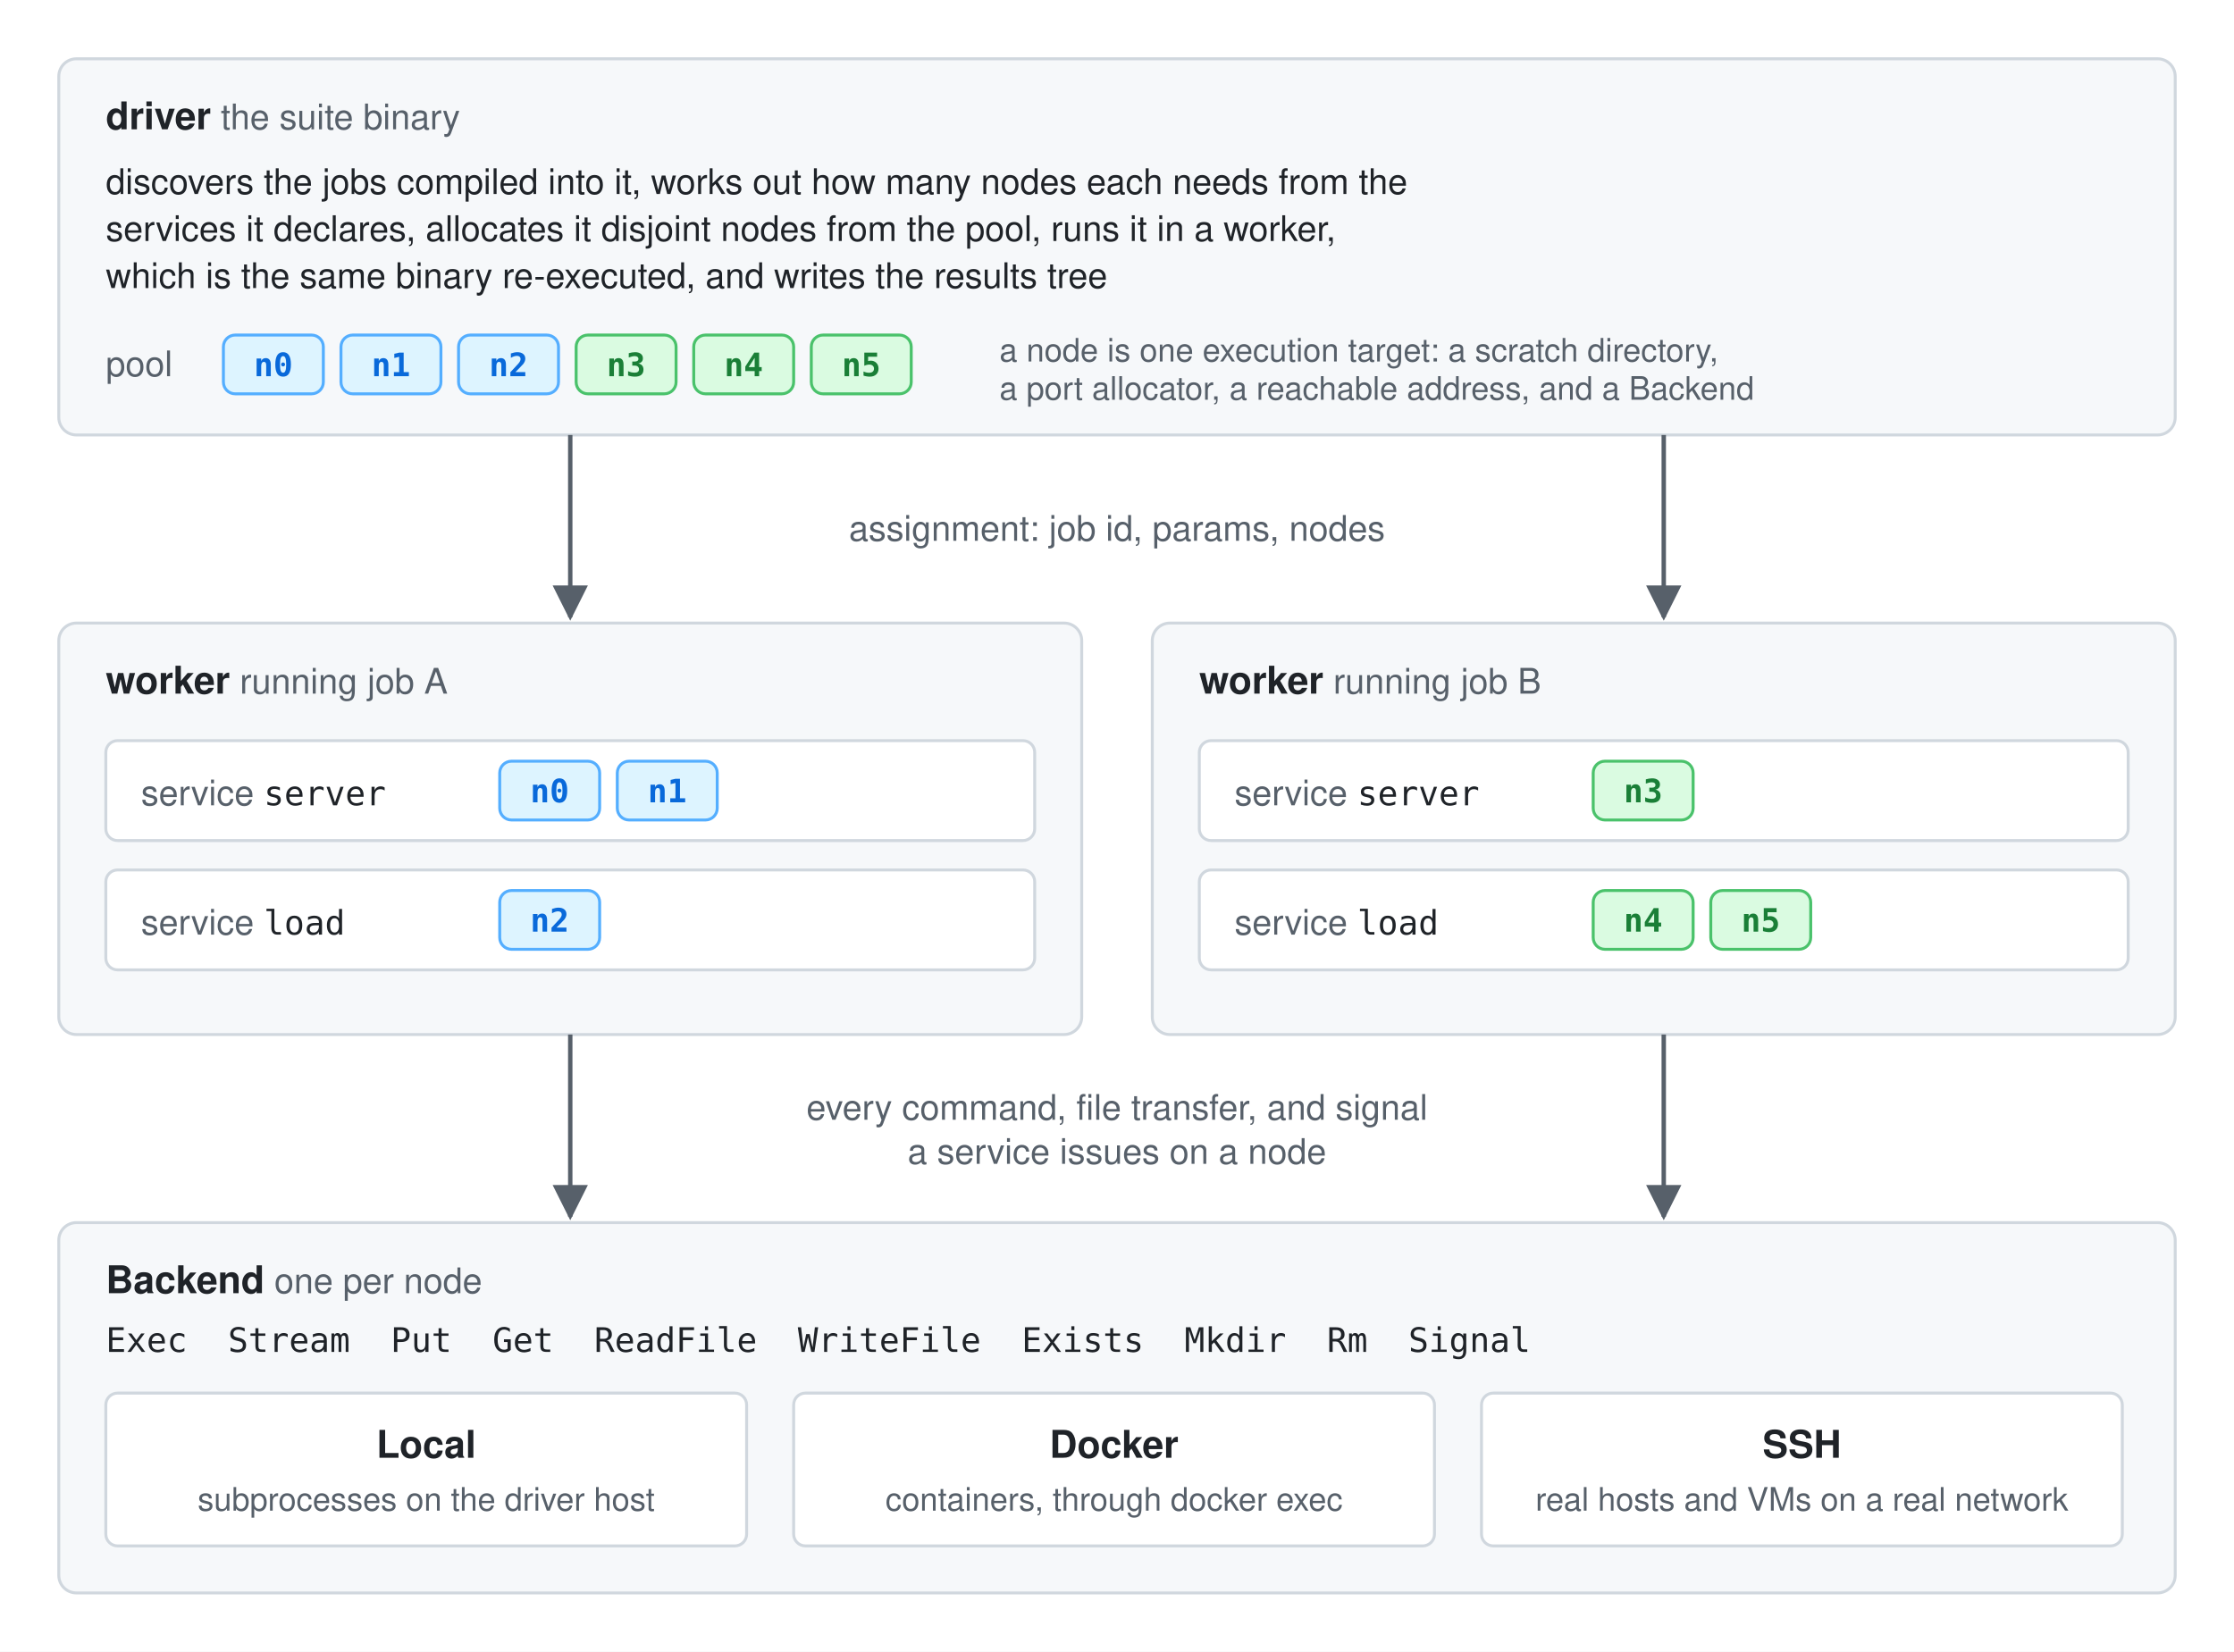
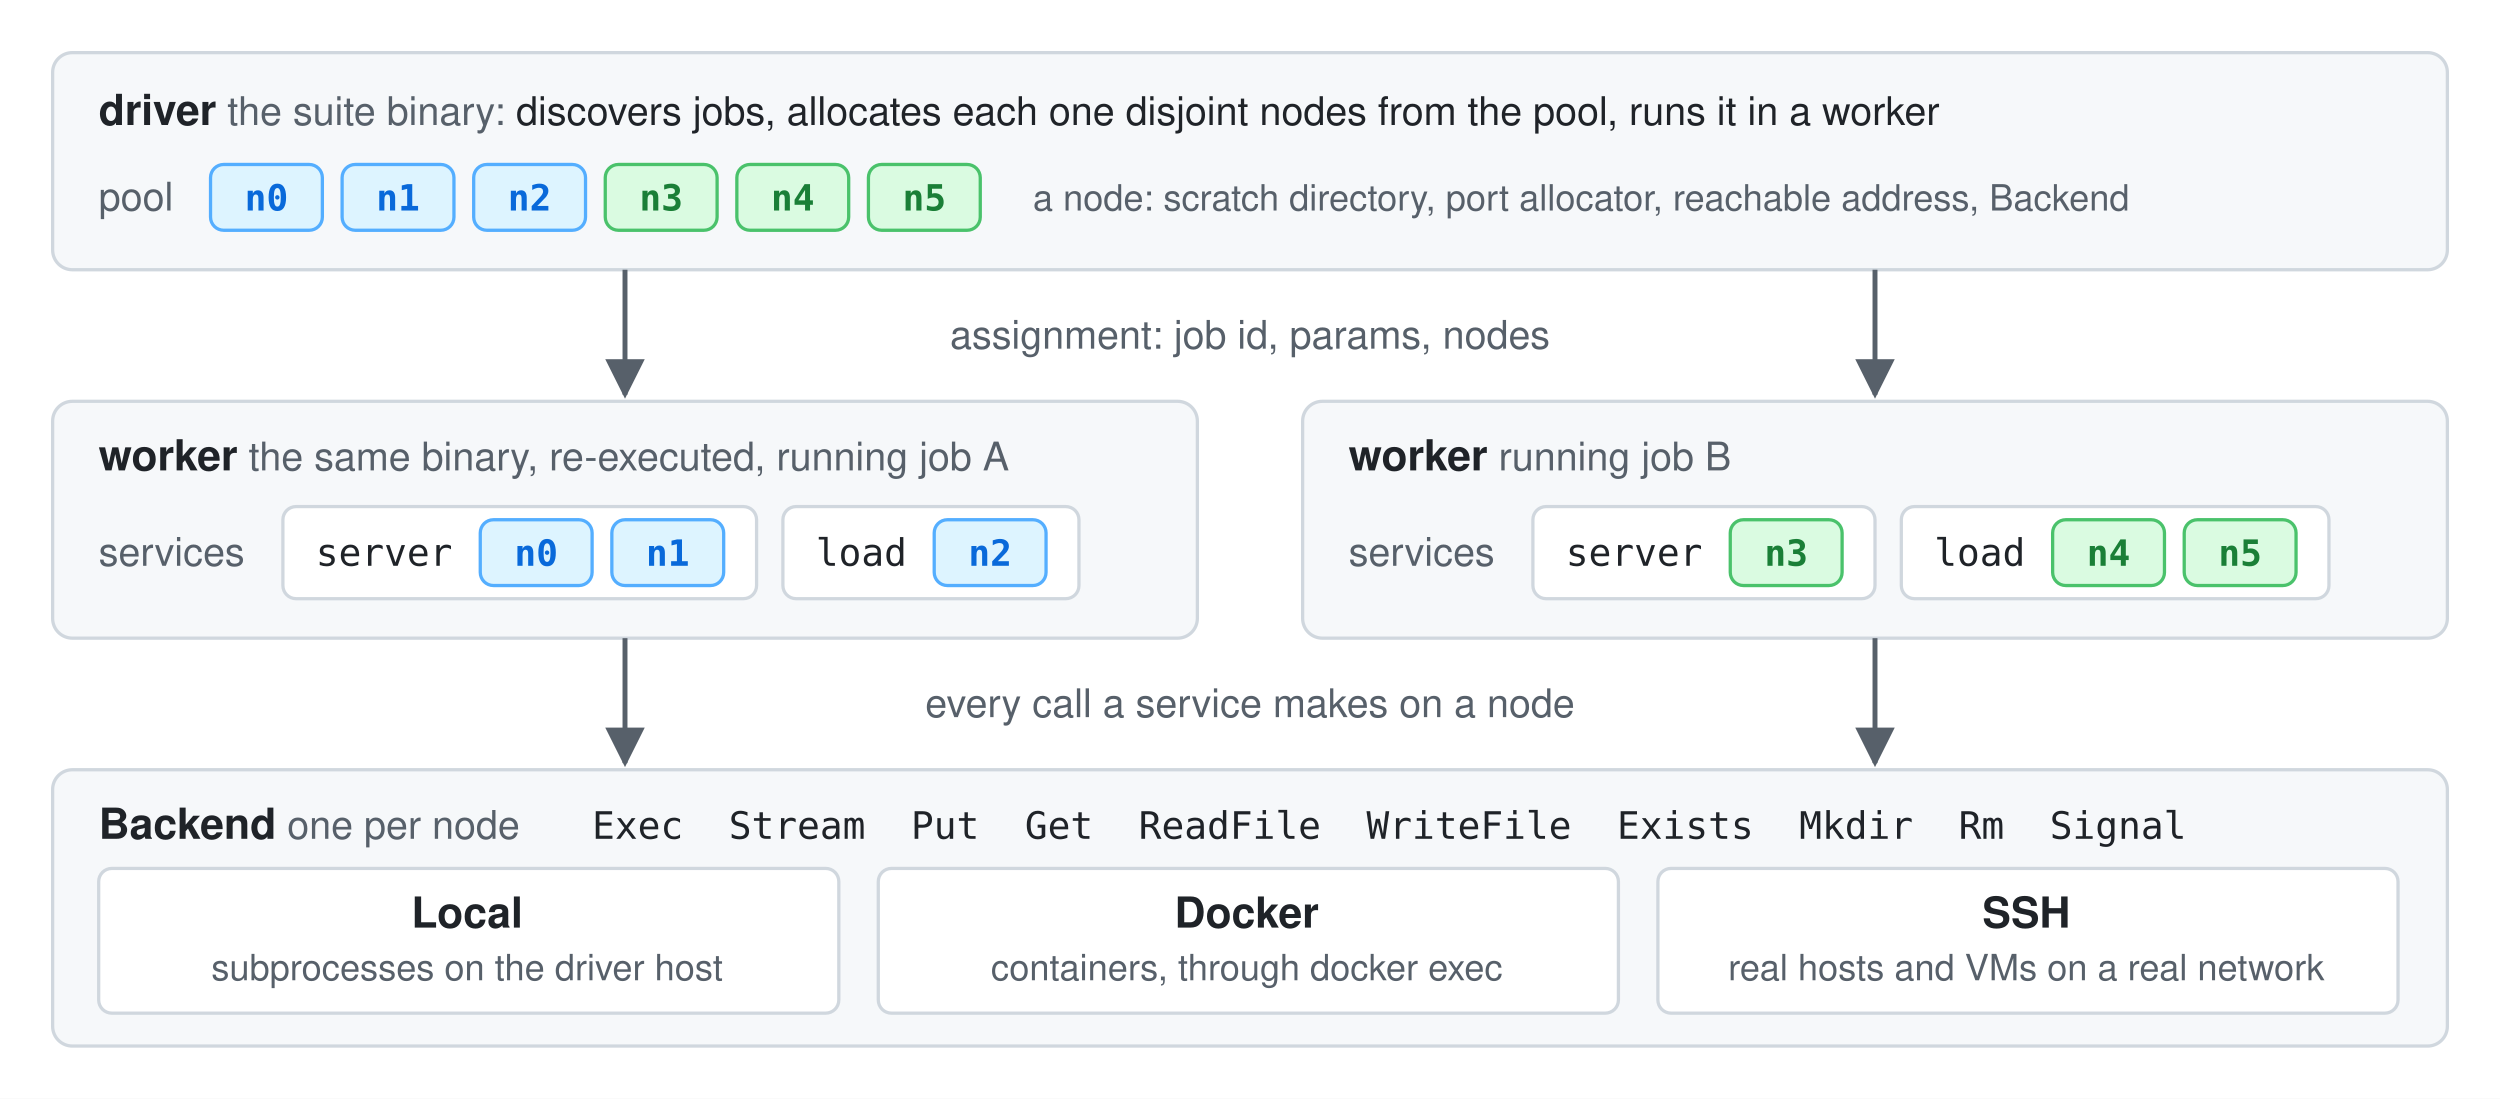
- <svg xmlns="http://www.w3.org/2000/svg" width="760" height="562" viewBox="0 0 760 562" role="img" aria-labelledby="title desc">
+ <svg xmlns="http://www.w3.org/2000/svg" width="760" height="334" viewBox="0 0 760 334" role="img" aria-labelledby="title desc">
  <style>
    text { font-family: -apple-system, BlinkMacSystemFont, "Segoe UI", Helvetica, Arial, sans-serif; font-size: 12px; fill: #1f2328; }
    .title { font-size: 13px; font-weight: 600; }
    .muted { fill: #57606a; }
    .small { font-size: 11px; }
    .mono { font-family: ui-monospace, SFMono-Regular, Menlo, Consolas, monospace; font-size: 11.5px; }
    .outer { fill: #f6f8fa; stroke: #d0d7de; }
    .inner { fill: #ffffff; stroke: #d0d7de; }
    .arrow { stroke: #57606a; stroke-width: 1.5; marker-end: url(#head); }
    .node text { font-family: ui-monospace, SFMono-Regular, Menlo, Consolas, monospace; font-size: 11px; font-weight: 600; }
    .node.a rect { fill: #ddf4ff; stroke: #54aeff; } .node.a text { fill: #0969da; }
    .node.b rect { fill: #dafbe1; stroke: #4ac26b; } .node.b text { fill: #1a7f37; }
  </style>
  <defs>
    <marker id="head" viewBox="0 0 10 10" refX="9" refY="5" markerWidth="8" markerHeight="8" orient="auto-start-reverse">
      <path d="M 0 0 L 10 5 L 0 10 z" fill="#57606a" />
    </marker>
  </defs>
-   <rect width="760" height="562" fill="#ffffff" />
-   <rect class="outer" x="20" y="20" width="720" height="128" rx="6" />
-   <text x="36" y="44">
+   <rect width="760" height="334" fill="#ffffff" />
+   <rect class="outer" x="16" y="16" width="728" height="66" rx="6" />
+   <text x="30" y="38">
    <tspan class="title">driver</tspan>
-     <tspan class="muted">the suite binary</tspan>
-   </text>
-   <text x="36" y="66">discovers the jobs compiled into it, works out how many nodes each needs from the</text>
-   <text x="36" y="82">services it declares, allocates it disjoint nodes from the pool, runs it in a worker,</text>
-   <text x="36" y="98">which is the same binary re-executed, and writes the results tree</text>
-   <text class="muted" x="36" y="128">pool</text>
+     <tspan class="muted">the suite binary:</tspan> discovers jobs, allocates each one disjoint nodes from the pool, runs it in a worker</text>
+   <text class="muted" x="30" y="64">pool</text>
  <g class="node a">
-     <rect x="76" y="114" width="34" height="20" rx="4" />
-     <text x="93" y="128" text-anchor="middle">n0</text>
+     <rect x="64" y="50" width="34" height="20" rx="4" />
+     <text x="81" y="64" text-anchor="middle">n0</text>
  </g>
  <g class="node a">
-     <rect x="116" y="114" width="34" height="20" rx="4" />
-     <text x="133" y="128" text-anchor="middle">n1</text>
+     <rect x="104" y="50" width="34" height="20" rx="4" />
+     <text x="121" y="64" text-anchor="middle">n1</text>
  </g>
  <g class="node a">
-     <rect x="156" y="114" width="34" height="20" rx="4" />
-     <text x="173" y="128" text-anchor="middle">n2</text>
+     <rect x="144" y="50" width="34" height="20" rx="4" />
+     <text x="161" y="64" text-anchor="middle">n2</text>
  </g>
  <g class="node b">
-     <rect x="196" y="114" width="34" height="20" rx="4" />
-     <text x="213" y="128" text-anchor="middle">n3</text>
+     <rect x="184" y="50" width="34" height="20" rx="4" />
+     <text x="201" y="64" text-anchor="middle">n3</text>
  </g>
  <g class="node b">
-     <rect x="236" y="114" width="34" height="20" rx="4" />
-     <text x="253" y="128" text-anchor="middle">n4</text>
+     <rect x="224" y="50" width="34" height="20" rx="4" />
+     <text x="241" y="64" text-anchor="middle">n4</text>
  </g>
  <g class="node b">
-     <rect x="276" y="114" width="34" height="20" rx="4" />
-     <text x="293" y="128" text-anchor="middle">n5</text>
+     <rect x="264" y="50" width="34" height="20" rx="4" />
+     <text x="281" y="64" text-anchor="middle">n5</text>
  </g>
-   <text class="small muted" x="340" y="123">a node is one execution target: a scratch directory,</text>
-   <text class="small muted" x="340" y="136">a port allocator, a reachable address, and a Backend</text>
-   <line class="arrow" x1="194" y1="148" x2="194" y2="210" />
-   <line class="arrow" x1="566" y1="148" x2="566" y2="210" />
-   <text class="muted" x="380" y="184" text-anchor="middle">assignment: job id, params, nodes</text>
-   <rect class="outer" x="20" y="212" width="348" height="140" rx="6" />
-   <text x="36" y="236">
+   <text class="small muted" x="314" y="64">a node: scratch directory, port allocator, reachable address, Backend</text>
+   <line class="arrow" x1="190" y1="82" x2="190" y2="120" />
+   <line class="arrow" x1="570" y1="82" x2="570" y2="120" />
+   <text class="muted" x="380" y="106" text-anchor="middle">assignment: job id, params, nodes</text>
+   <rect class="outer" x="16" y="122" width="348" height="72" rx="6" />
+   <text x="30" y="143">
    <tspan class="title">worker</tspan>
-     <tspan class="muted">running job A</tspan>
+     <tspan class="muted">the same binary, re-executed, running job A</tspan>
  </text>
-   <rect class="inner" x="36" y="252" width="316" height="34" rx="4" />
-   <text x="48" y="274">
-     <tspan class="muted">service</tspan>
-     <tspan class="mono">server</tspan>
-   </text>
+   <text class="muted" x="30" y="172">services</text>
+   <rect class="inner" x="86" y="154" width="144" height="28" rx="4" />
+   <text class="mono" x="96" y="172">server</text>
  <g class="node a">
-     <rect x="170" y="259" width="34" height="20" rx="4" />
-     <text x="187" y="273" text-anchor="middle">n0</text>
+     <rect x="146" y="158" width="34" height="20" rx="4" />
+     <text x="163" y="172" text-anchor="middle">n0</text>
  </g>
  <g class="node a">
-     <rect x="210" y="259" width="34" height="20" rx="4" />
-     <text x="227" y="273" text-anchor="middle">n1</text>
+     <rect x="186" y="158" width="34" height="20" rx="4" />
+     <text x="203" y="172" text-anchor="middle">n1</text>
  </g>
-   <rect class="inner" x="36" y="296" width="316" height="34" rx="4" />
-   <text x="48" y="318">
-     <tspan class="muted">service</tspan>
-     <tspan class="mono">load</tspan>
-   </text>
+   <rect class="inner" x="238" y="154" width="90" height="28" rx="4" />
+   <text class="mono" x="248" y="172">load</text>
  <g class="node a">
-     <rect x="170" y="303" width="34" height="20" rx="4" />
-     <text x="187" y="317" text-anchor="middle">n2</text>
+     <rect x="284" y="158" width="34" height="20" rx="4" />
+     <text x="301" y="172" text-anchor="middle">n2</text>
  </g>
-   <rect class="outer" x="392" y="212" width="348" height="140" rx="6" />
-   <text x="408" y="236">
+   <rect class="outer" x="396" y="122" width="348" height="72" rx="6" />
+   <text x="410" y="143">
    <tspan class="title">worker</tspan>
    <tspan class="muted">running job B</tspan>
  </text>
-   <rect class="inner" x="408" y="252" width="316" height="34" rx="4" />
-   <text x="420" y="274">
-     <tspan class="muted">service</tspan>
-     <tspan class="mono">server</tspan>
-   </text>
+   <text class="muted" x="410" y="172">services</text>
+   <rect class="inner" x="466" y="154" width="104" height="28" rx="4" />
+   <text class="mono" x="476" y="172">server</text>
  <g class="node b">
-     <rect x="542" y="259" width="34" height="20" rx="4" />
-     <text x="559" y="273" text-anchor="middle">n3</text>
+     <rect x="526" y="158" width="34" height="20" rx="4" />
+     <text x="543" y="172" text-anchor="middle">n3</text>
  </g>
-   <rect class="inner" x="408" y="296" width="316" height="34" rx="4" />
-   <text x="420" y="318">
-     <tspan class="muted">service</tspan>
-     <tspan class="mono">load</tspan>
-   </text>
+   <rect class="inner" x="578" y="154" width="130" height="28" rx="4" />
+   <text class="mono" x="588" y="172">load</text>
  <g class="node b">
-     <rect x="542" y="303" width="34" height="20" rx="4" />
-     <text x="559" y="317" text-anchor="middle">n4</text>
+     <rect x="624" y="158" width="34" height="20" rx="4" />
+     <text x="641" y="172" text-anchor="middle">n4</text>
  </g>
  <g class="node b">
-     <rect x="582" y="303" width="34" height="20" rx="4" />
-     <text x="599" y="317" text-anchor="middle">n5</text>
+     <rect x="664" y="158" width="34" height="20" rx="4" />
+     <text x="681" y="172" text-anchor="middle">n5</text>
  </g>
-   <line class="arrow" x1="194" y1="352" x2="194" y2="414" />
-   <line class="arrow" x1="566" y1="352" x2="566" y2="414" />
-   <text class="muted" x="380" y="381" text-anchor="middle">every command, file transfer, and signal</text>
-   <text class="muted" x="380" y="396" text-anchor="middle">a service issues on a node</text>
-   <rect class="outer" x="20" y="416" width="720" height="126" rx="6" />
-   <text x="36" y="440">
+   <line class="arrow" x1="190" y1="194" x2="190" y2="232" />
+   <line class="arrow" x1="570" y1="194" x2="570" y2="232" />
+   <text class="muted" x="380" y="218" text-anchor="middle">every call a service makes on a node</text>
+   <rect class="outer" x="16" y="234" width="728" height="84" rx="6" />
+   <text x="30" y="255">
    <tspan class="title">Backend</tspan>
    <tspan class="muted">one per node</tspan>
  </text>
-   <text class="mono" x="36" y="460" xml:space="preserve">Exec  Stream  Put  Get  ReadFile  WriteFile  Exists  Mkdir  Rm  Signal</text>
-   <rect class="inner" x="36" y="474" width="218" height="52" rx="4" />
-   <text class="title" x="145" y="496" text-anchor="middle">Local</text>
-   <text class="small muted" x="145" y="514" text-anchor="middle">subprocesses on the driver host</text>
-   <rect class="inner" x="270" y="474" width="218" height="52" rx="4" />
-   <text class="title" x="379" y="496" text-anchor="middle">Docker</text>
-   <text class="small muted" x="379" y="514" text-anchor="middle">containers, through docker exec</text>
-   <rect class="inner" x="504" y="474" width="218" height="52" rx="4" />
-   <text class="title" x="613" y="496" text-anchor="middle">SSH</text>
-   <text class="small muted" x="613" y="514" text-anchor="middle">real hosts and VMs on a real network</text>
+   <text class="mono" x="180" y="255" xml:space="preserve">Exec  Stream  Put  Get  ReadFile  WriteFile  Exists  Mkdir  Rm  Signal</text>
+   <rect class="inner" x="30" y="264" width="225" height="44" rx="4" />
+   <text class="title" x="142" y="282" text-anchor="middle">Local</text>
+   <text class="small muted" x="142" y="298" text-anchor="middle">subprocesses on the driver host</text>
+   <rect class="inner" x="267" y="264" width="225" height="44" rx="4" />
+   <text class="title" x="379" y="282" text-anchor="middle">Docker</text>
+   <text class="small muted" x="379" y="298" text-anchor="middle">containers, through docker exec</text>
+   <rect class="inner" x="504" y="264" width="225" height="44" rx="4" />
+   <text class="title" x="616" y="282" text-anchor="middle">SSH</text>
+   <text class="small muted" x="616" y="298" text-anchor="middle">real hosts and VMs on a real network</text>
</svg>
